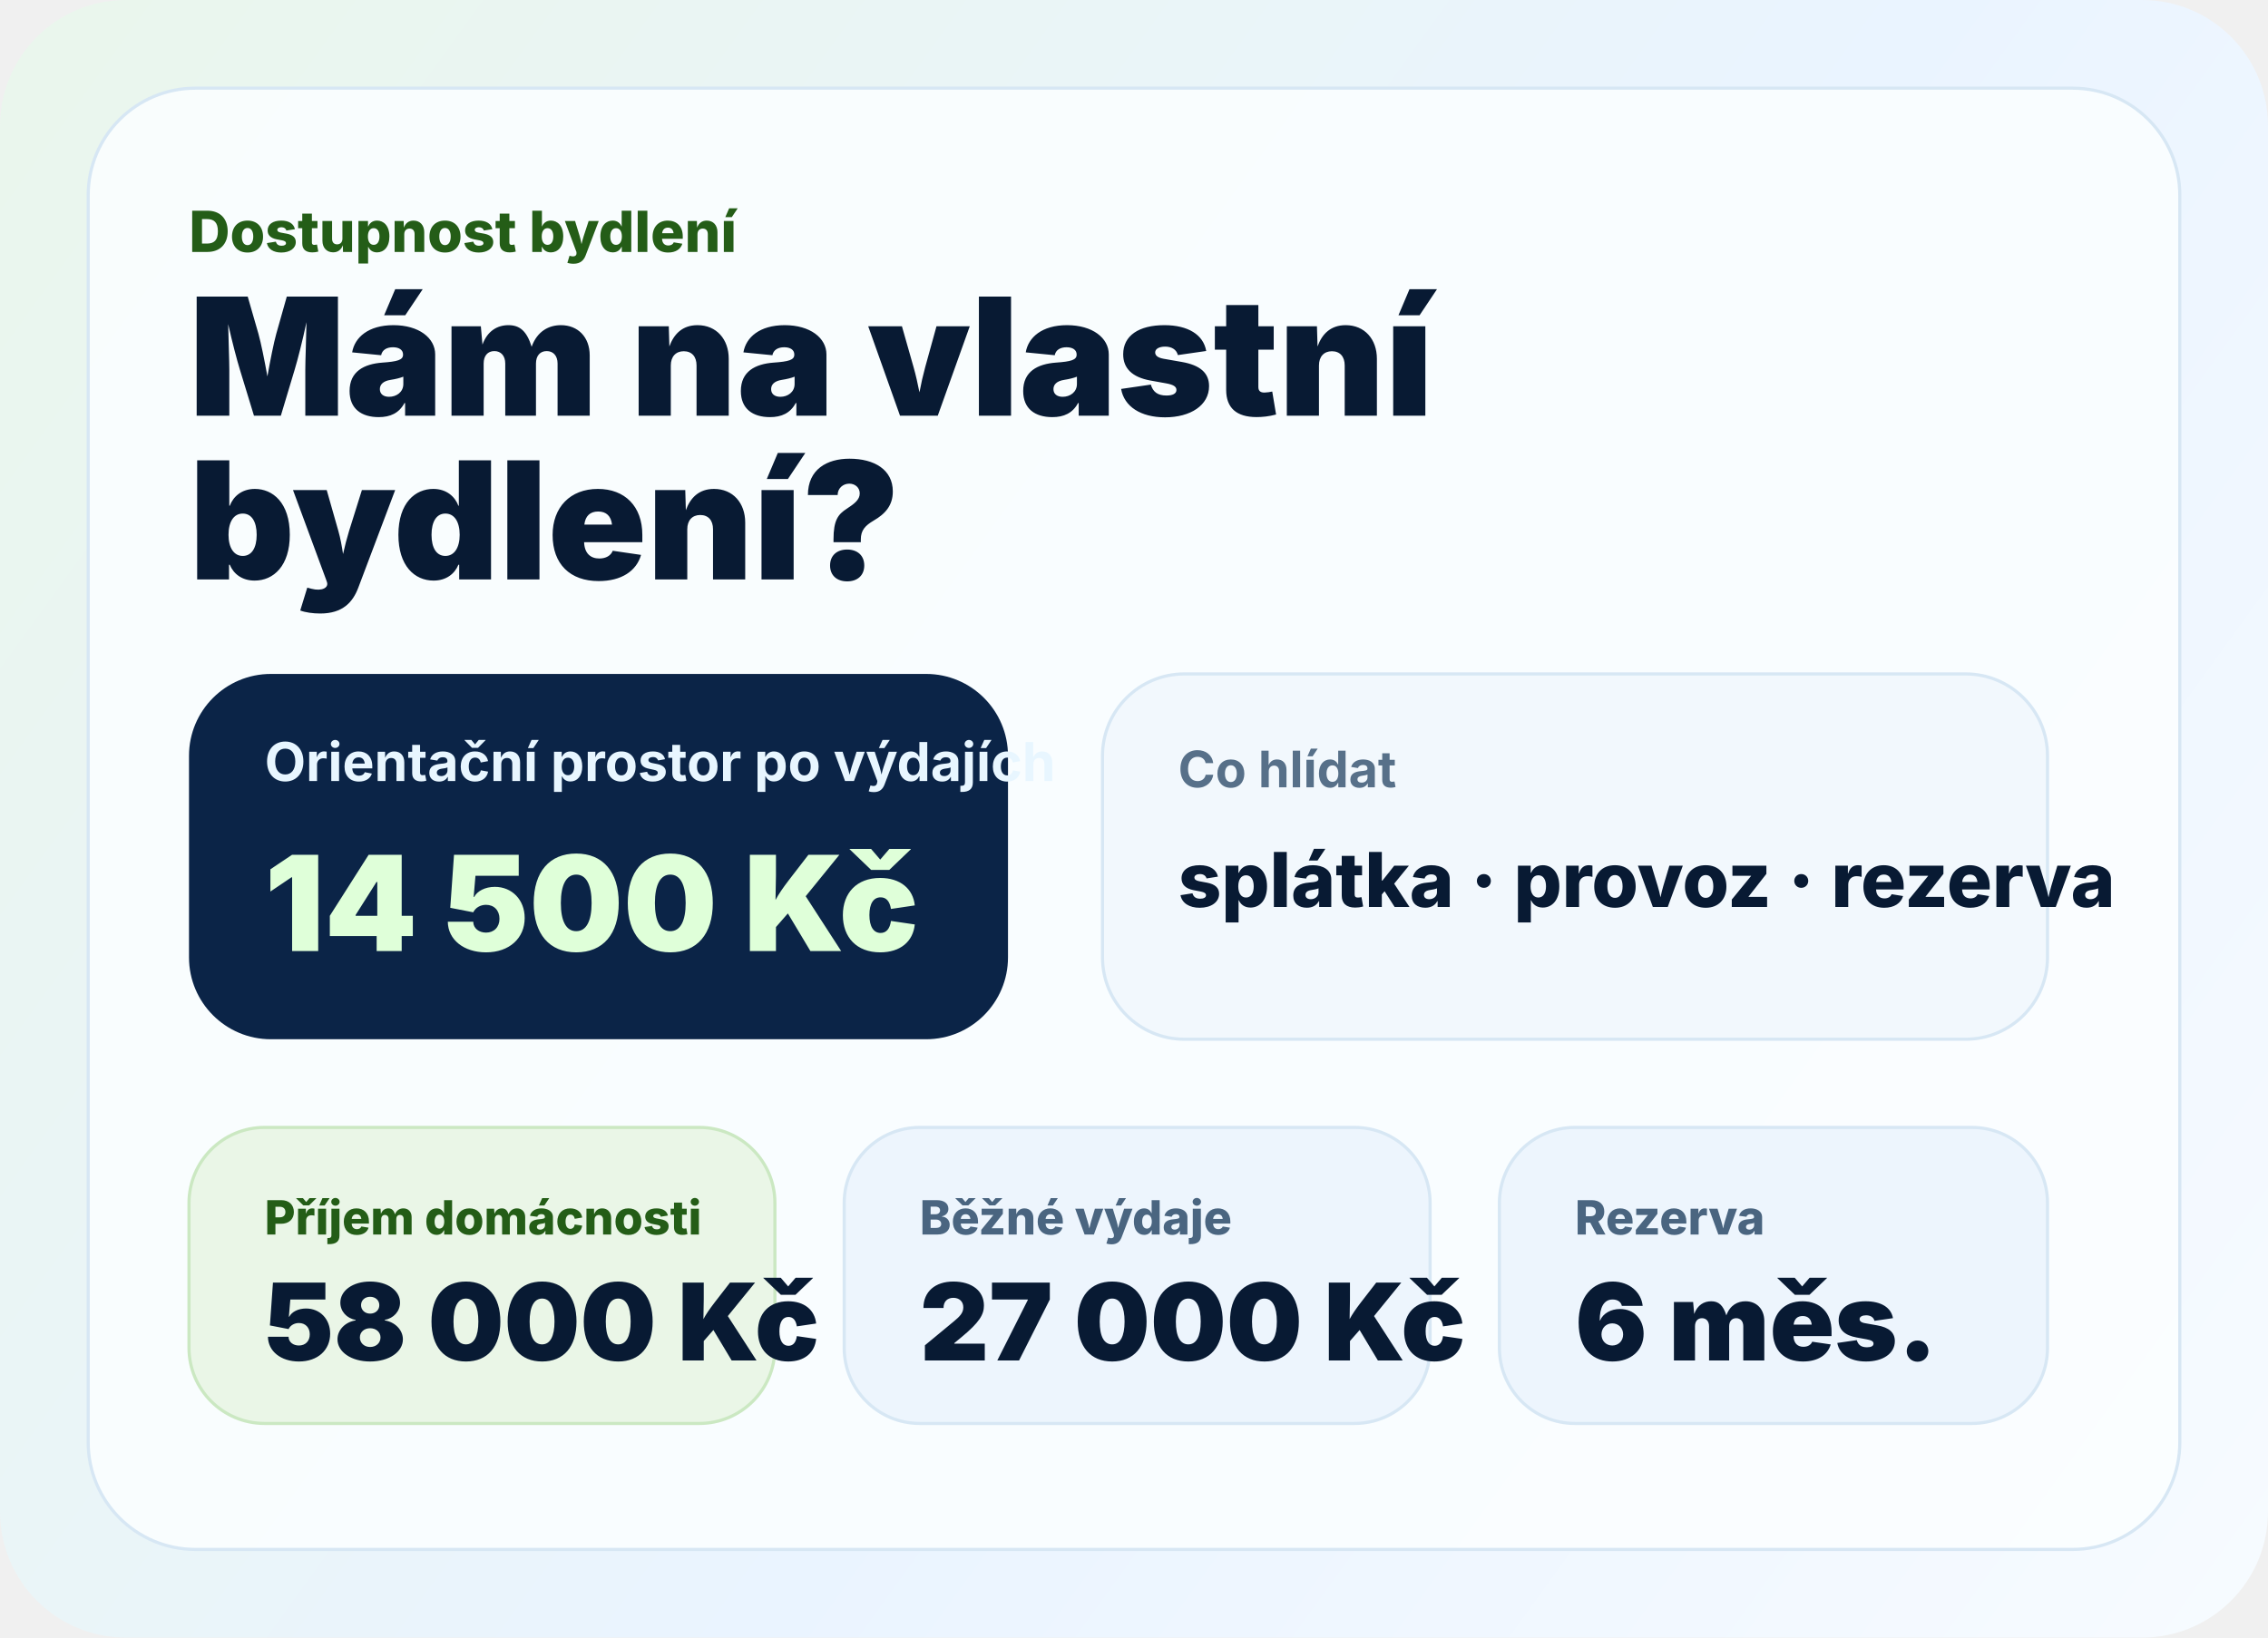
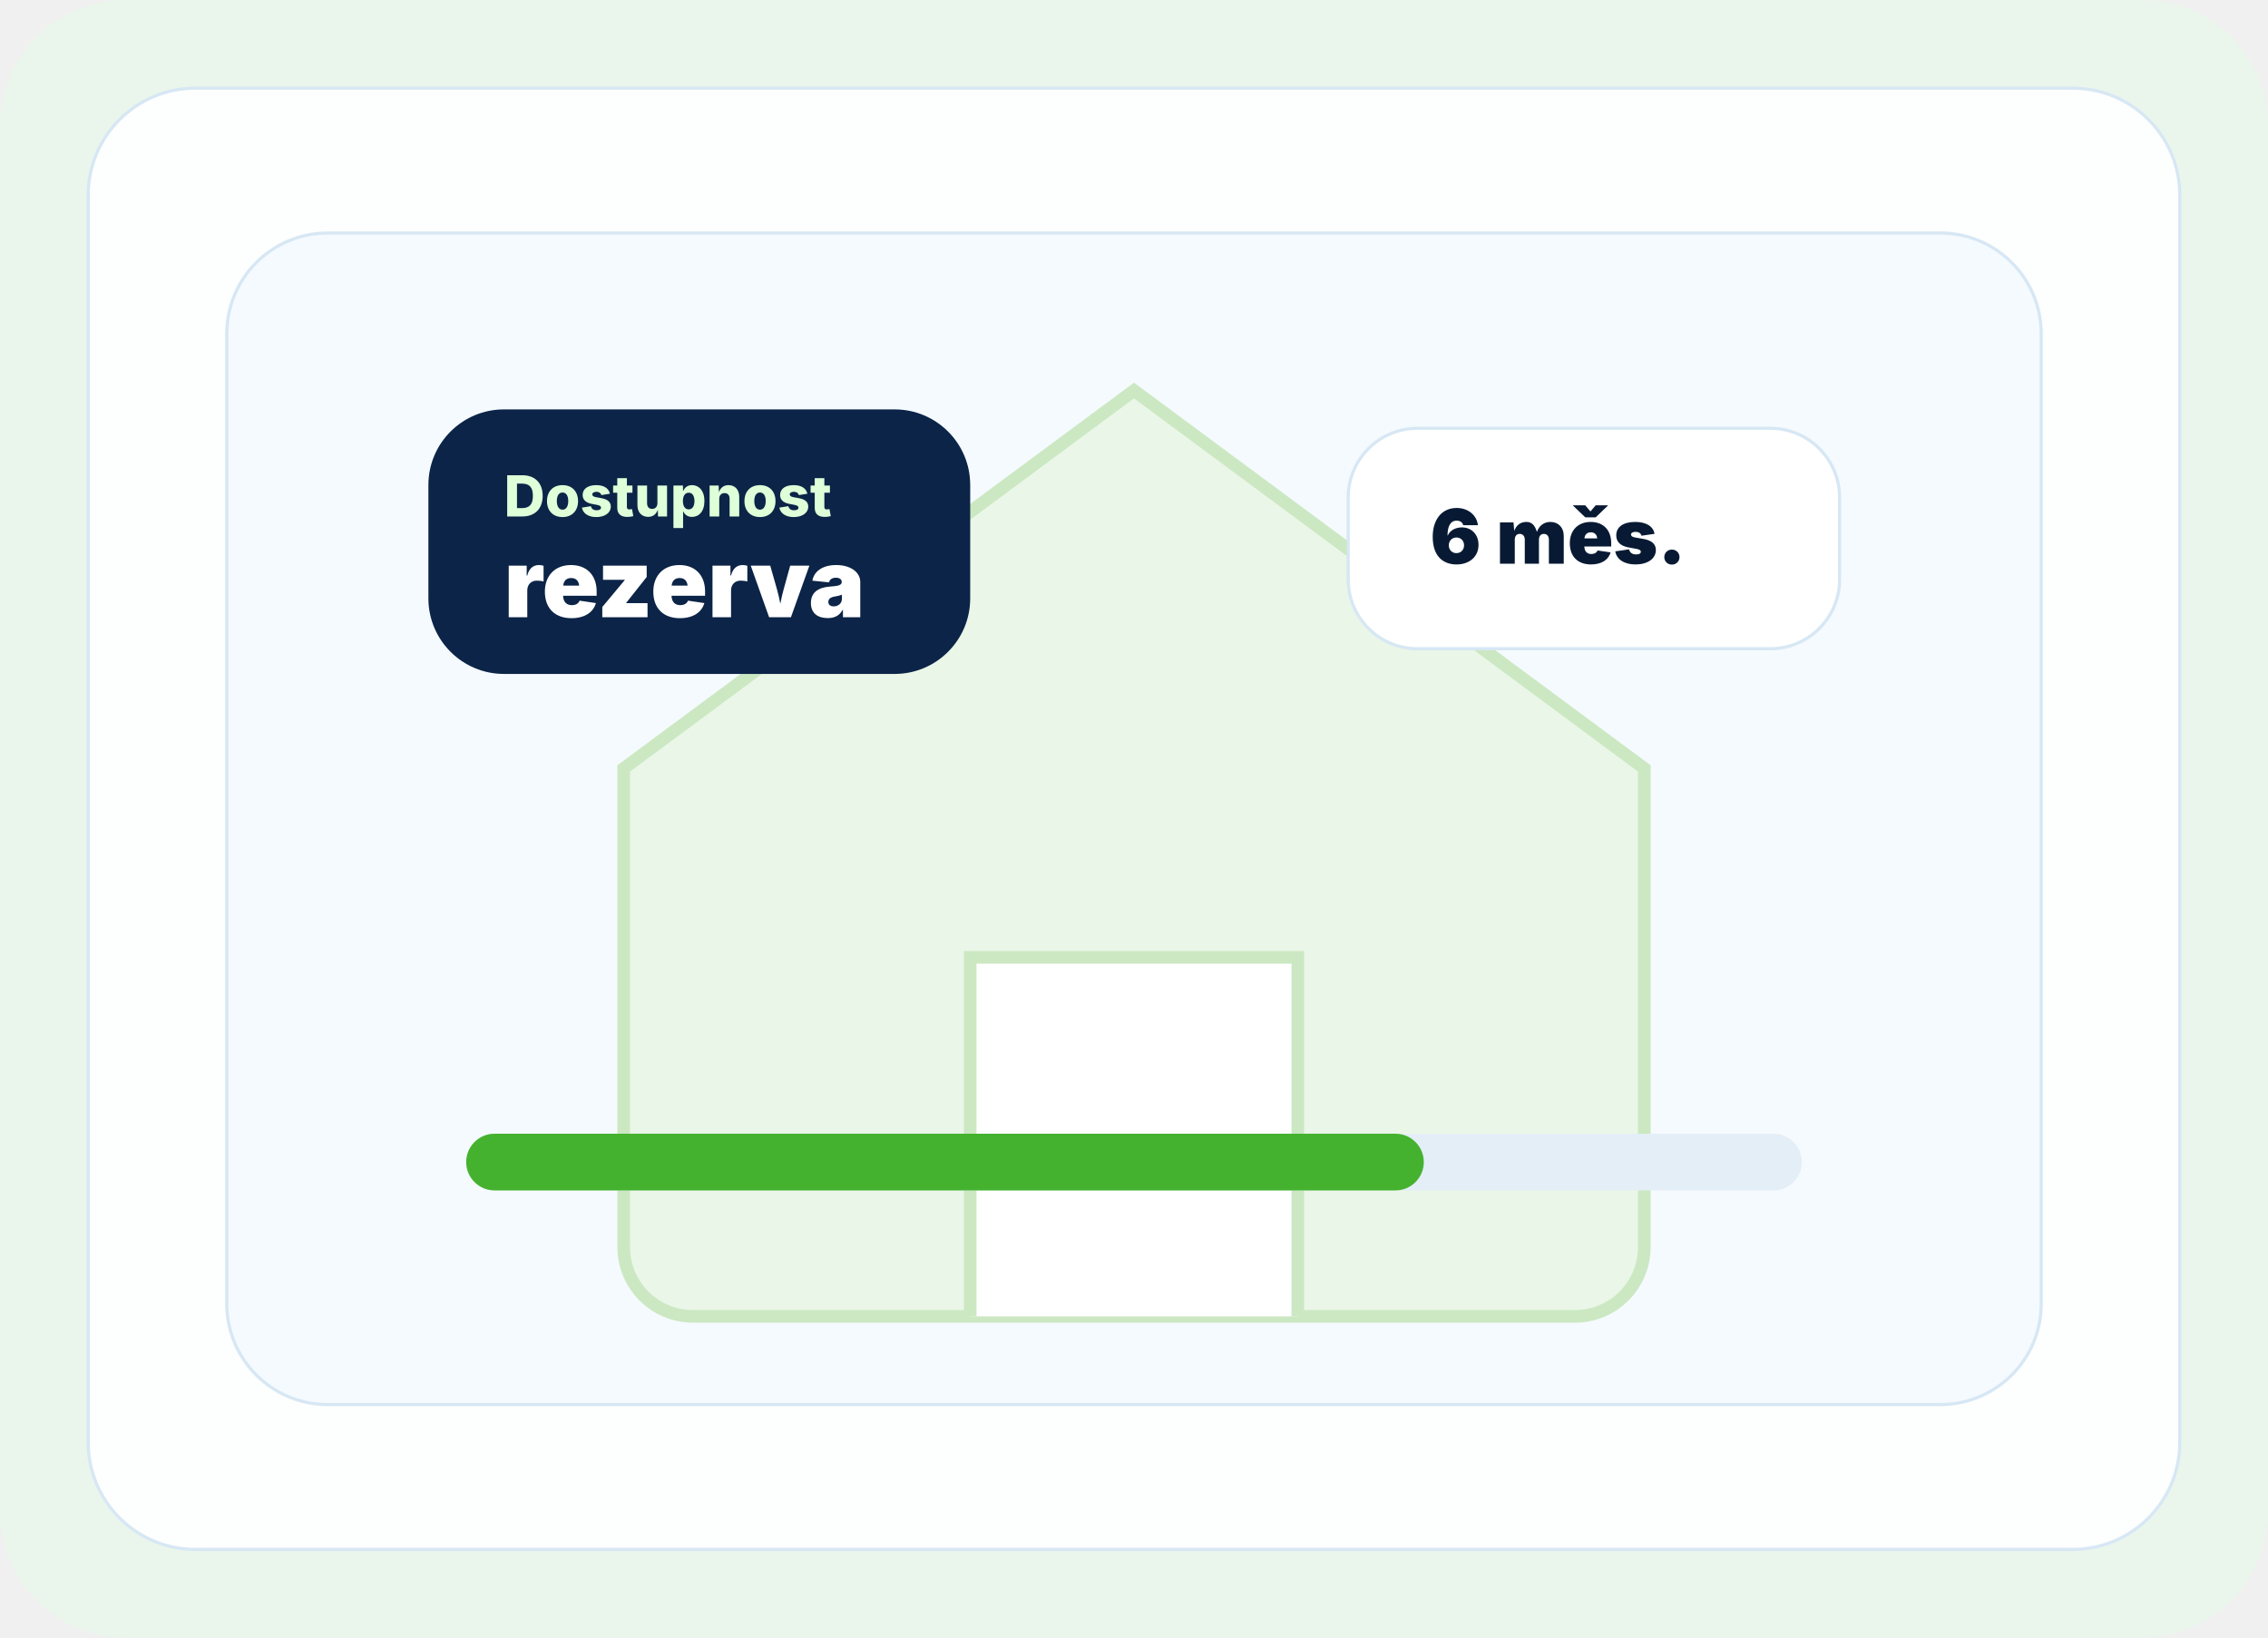
<svg xmlns="http://www.w3.org/2000/svg" width="720" height="520" viewBox="0 0 720 520" fill="none">
  <rect width="720" height="520" rx="40" fill="url(#bg)" />
-   <rect x="28" y="28" width="664" height="464" rx="34" fill="#FBFEFF" fill-opacity="0.9" stroke="#D7E7F4" />
-   <text x="60" y="80" fill="#245D17" font-family="Inter, Arial, sans-serif" font-size="18" font-weight="800">Dostupnost bydlení</text>
-   <text x="60" y="132" fill="#081A33" font-family="Inter, Arial, sans-serif" font-size="52" font-weight="900">Mám na vlastní</text>
-   <text x="60" y="184" fill="#081A33" font-family="Inter, Arial, sans-serif" font-size="52" font-weight="900">bydlení?</text>
-   <rect x="60" y="214" width="260" height="116" rx="26" fill="#0B2447" />
-   <text x="84" y="248" fill="#E8F6FF" font-family="Inter, Arial, sans-serif" font-size="17" font-weight="700">Orientační prostor po výdajích</text>
-   <text x="84" y="302" fill="#DFFFD9" font-family="Inter, Arial, sans-serif" font-size="42" font-weight="900">14 500 Kč</text>
-   <g>
-     <rect x="350" y="214" width="300" height="116" rx="26" fill="#F2F8FD" stroke="#D7E7F4" />
-     <text x="374" y="250" fill="#577089" font-family="Inter, Arial, sans-serif" font-size="16" font-weight="700">Co hlídat</text>
-     <text x="374" y="288" fill="#081A33" font-family="Inter, Arial, sans-serif" font-size="24" font-weight="800">splátka · provoz · rezerva</text>
-   </g>
-   <g>
-     <rect x="60" y="358" width="186" height="94" rx="24" fill="#EAF6E7" stroke="#CBE8C2" />
-     <text x="84" y="392" fill="#245D17" font-family="Inter, Arial, sans-serif" font-size="15" font-weight="800">Příjem domácnosti</text>
-     <text x="84" y="432" fill="#081A33" font-family="Inter, Arial, sans-serif" font-size="34" font-weight="900">58 000 Kč</text>
-   </g>
-   <g>
-     <rect x="268" y="358" width="186" height="94" rx="24" fill="#EDF5FD" stroke="#D7E7F4" />
-     <text x="292" y="392" fill="#4A6580" font-family="Inter, Arial, sans-serif" font-size="15" font-weight="800">Běžné výdaje</text>
-     <text x="292" y="432" fill="#081A33" font-family="Inter, Arial, sans-serif" font-size="34" font-weight="900">27 000 Kč</text>
-   </g>
-   <g>
-     <rect x="476" y="358" width="174" height="94" rx="24" fill="#EDF5FD" stroke="#D7E7F4" />
-     <text x="500" y="392" fill="#4A6580" font-family="Inter, Arial, sans-serif" font-size="15" font-weight="800">Rezerva</text>
-     <text x="500" y="432" fill="#081A33" font-family="Inter, Arial, sans-serif" font-size="34" font-weight="900">6 měs.</text>
+   <rect x="28" y="28" width="664" height="464" rx="34" fill="#fff" fill-opacity=".92" stroke="#D7E7F4" />
+   <g transform="translate(72 74)">
+     <rect width="576" height="372" rx="32" fill="#F5FAFE" stroke="#D7E7F4" />
+     <path d="M126 170 288 50l162 120v152a22 22 0 0 1-22 22H148a22 22 0 0 1-22-22V170Z" fill="#EAF6E7" stroke="#CBE8C2" stroke-width="4" />
+     <path d="M236 344V230h104v114" fill="#fff" stroke="#CBE8C2" stroke-width="4" />
+     <rect x="64" y="56" width="172" height="84" rx="24" fill="#0B2447" />
+     <text x="88" y="90" fill="#DFFFD9" font-family="Inter, Arial" font-size="18" font-weight="800">Dostupnost</text>
+     <text x="88" y="122" fill="#fff" font-family="Inter, Arial" font-size="30" font-weight="900">rezerva</text>
+     <rect x="356" y="62" width="156" height="70" rx="22" fill="#fff" stroke="#D7E7F4" />
+     <text x="382" y="105" fill="#081A33" font-family="Inter, Arial" font-size="24" font-weight="900">6 měs.</text>
+     <rect x="76" y="286" width="424" height="18" rx="9" fill="#E4EEF7" />
+     <rect x="76" y="286" width="304" height="18" rx="9" fill="#45B22F" />
  </g>
  <defs>
-     <linearGradient id="bg" x1="0" y1="0" x2="720" y2="520" gradientUnits="userSpaceOnUse">
+     <linearGradient id="bg" x1="0" y1="0" x2="720" y2="520">
      <stop stop-color="#EAF6EC" />
-       <stop offset="0.56" stop-color="#EAF4FF" />
-       <stop offset="1" stop-color="#F7FBFF" />
+       <stop offset="1" stop-color="#EAF4FF" />
    </linearGradient>
  </defs>
</svg>
